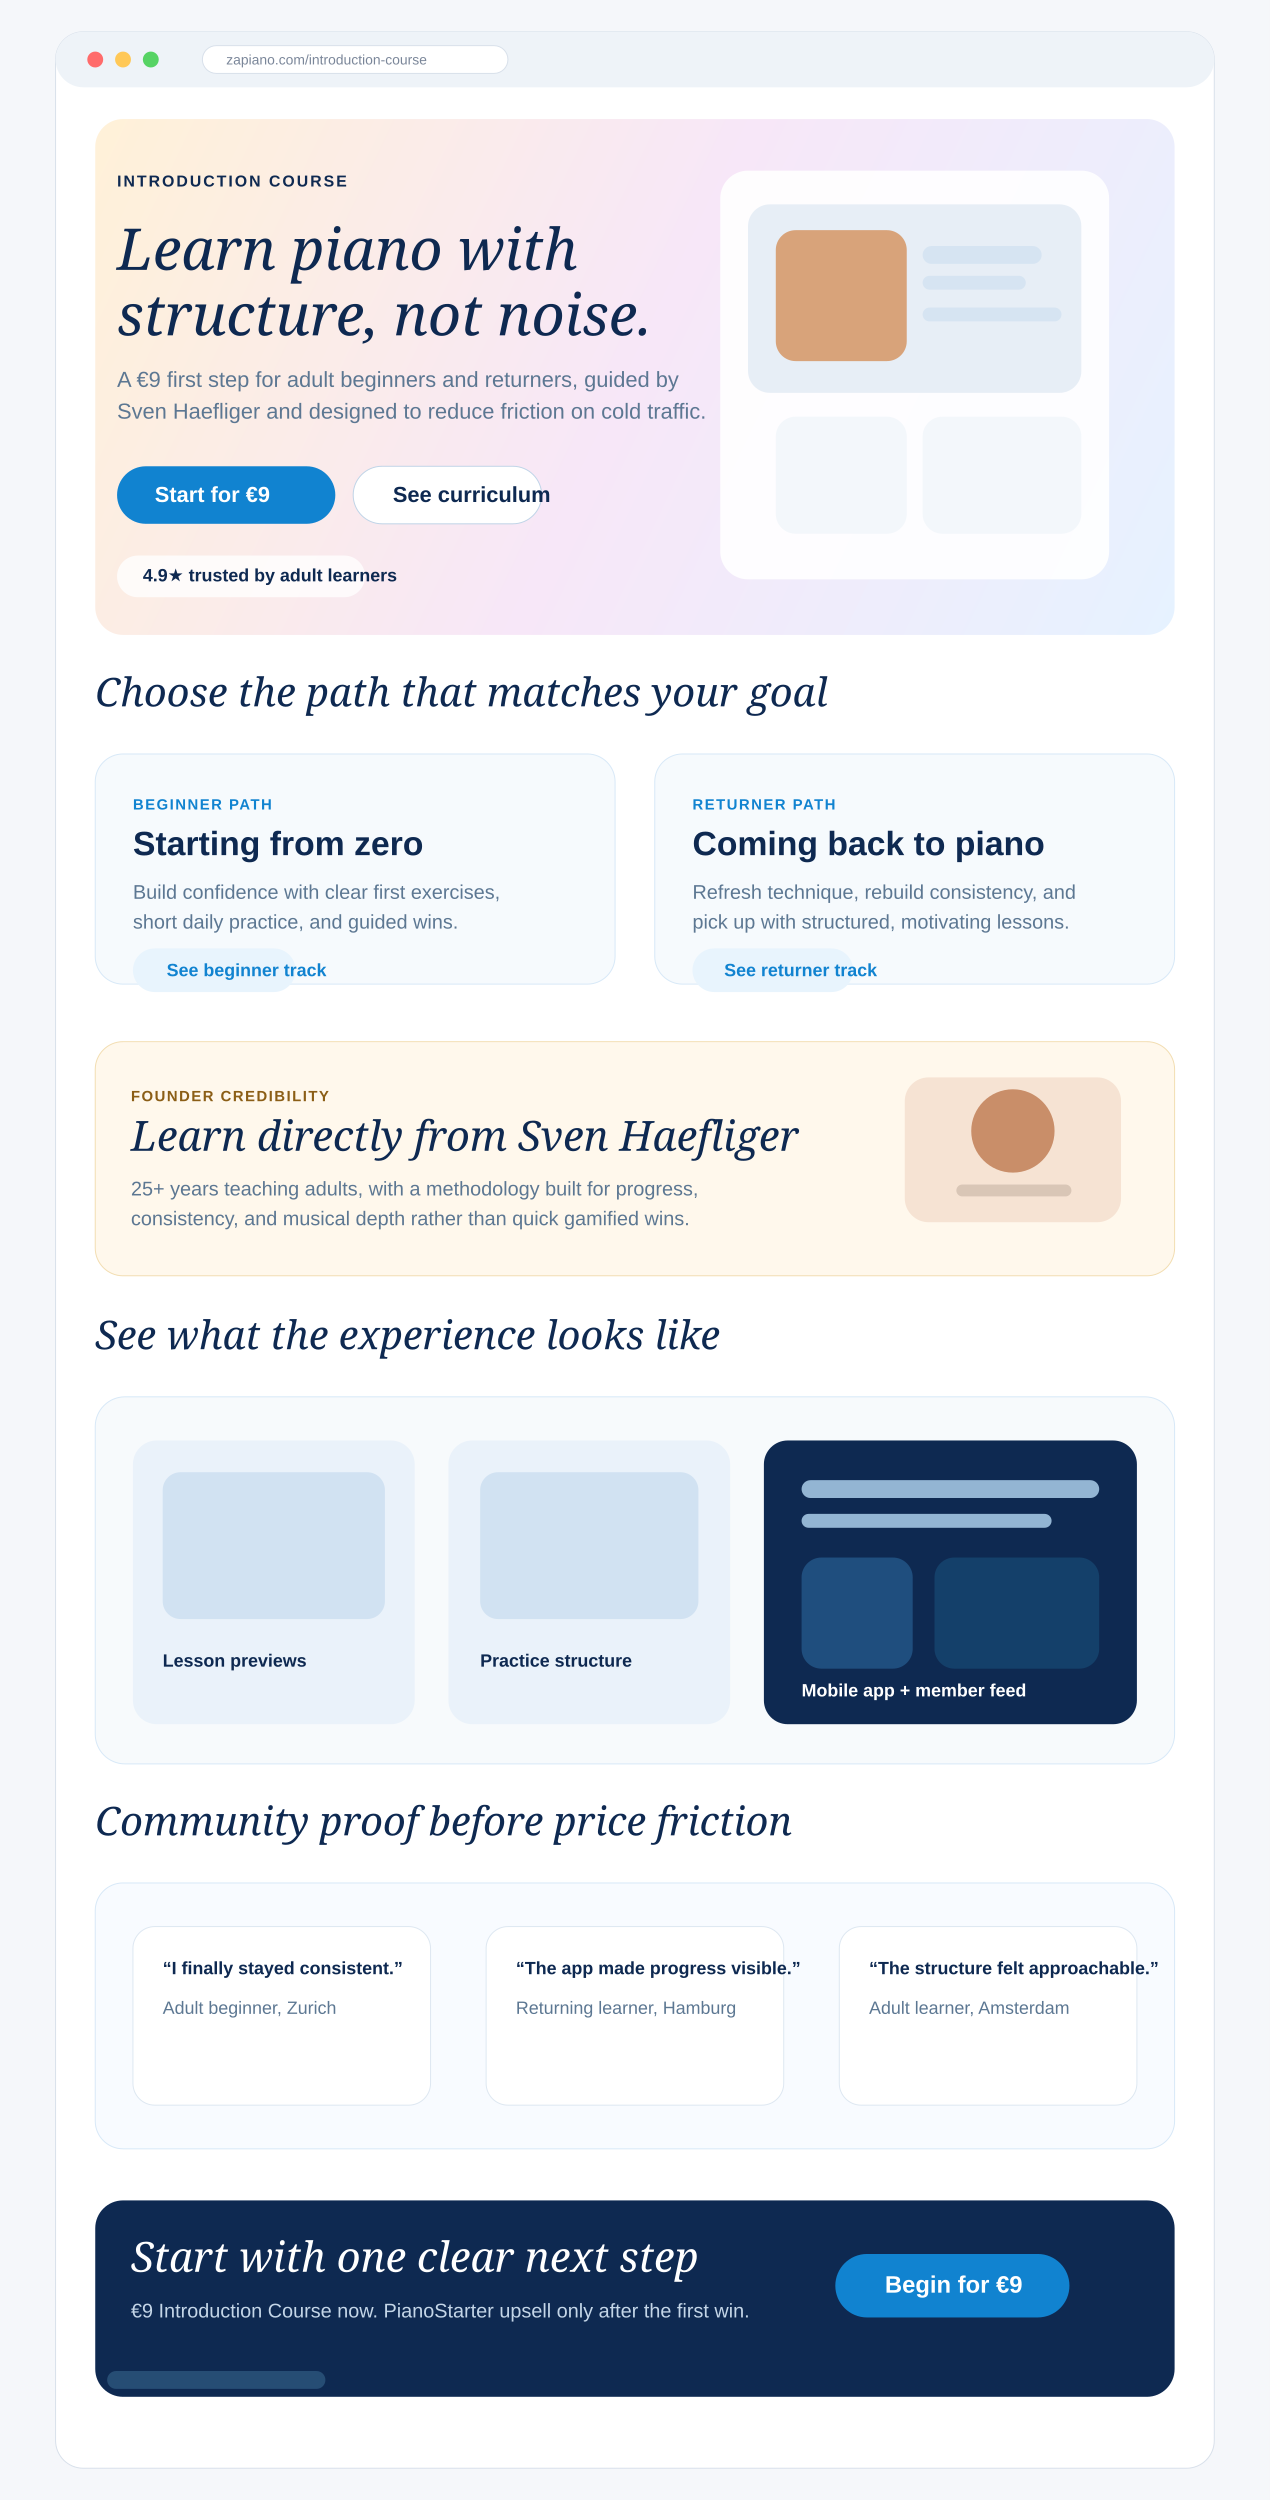
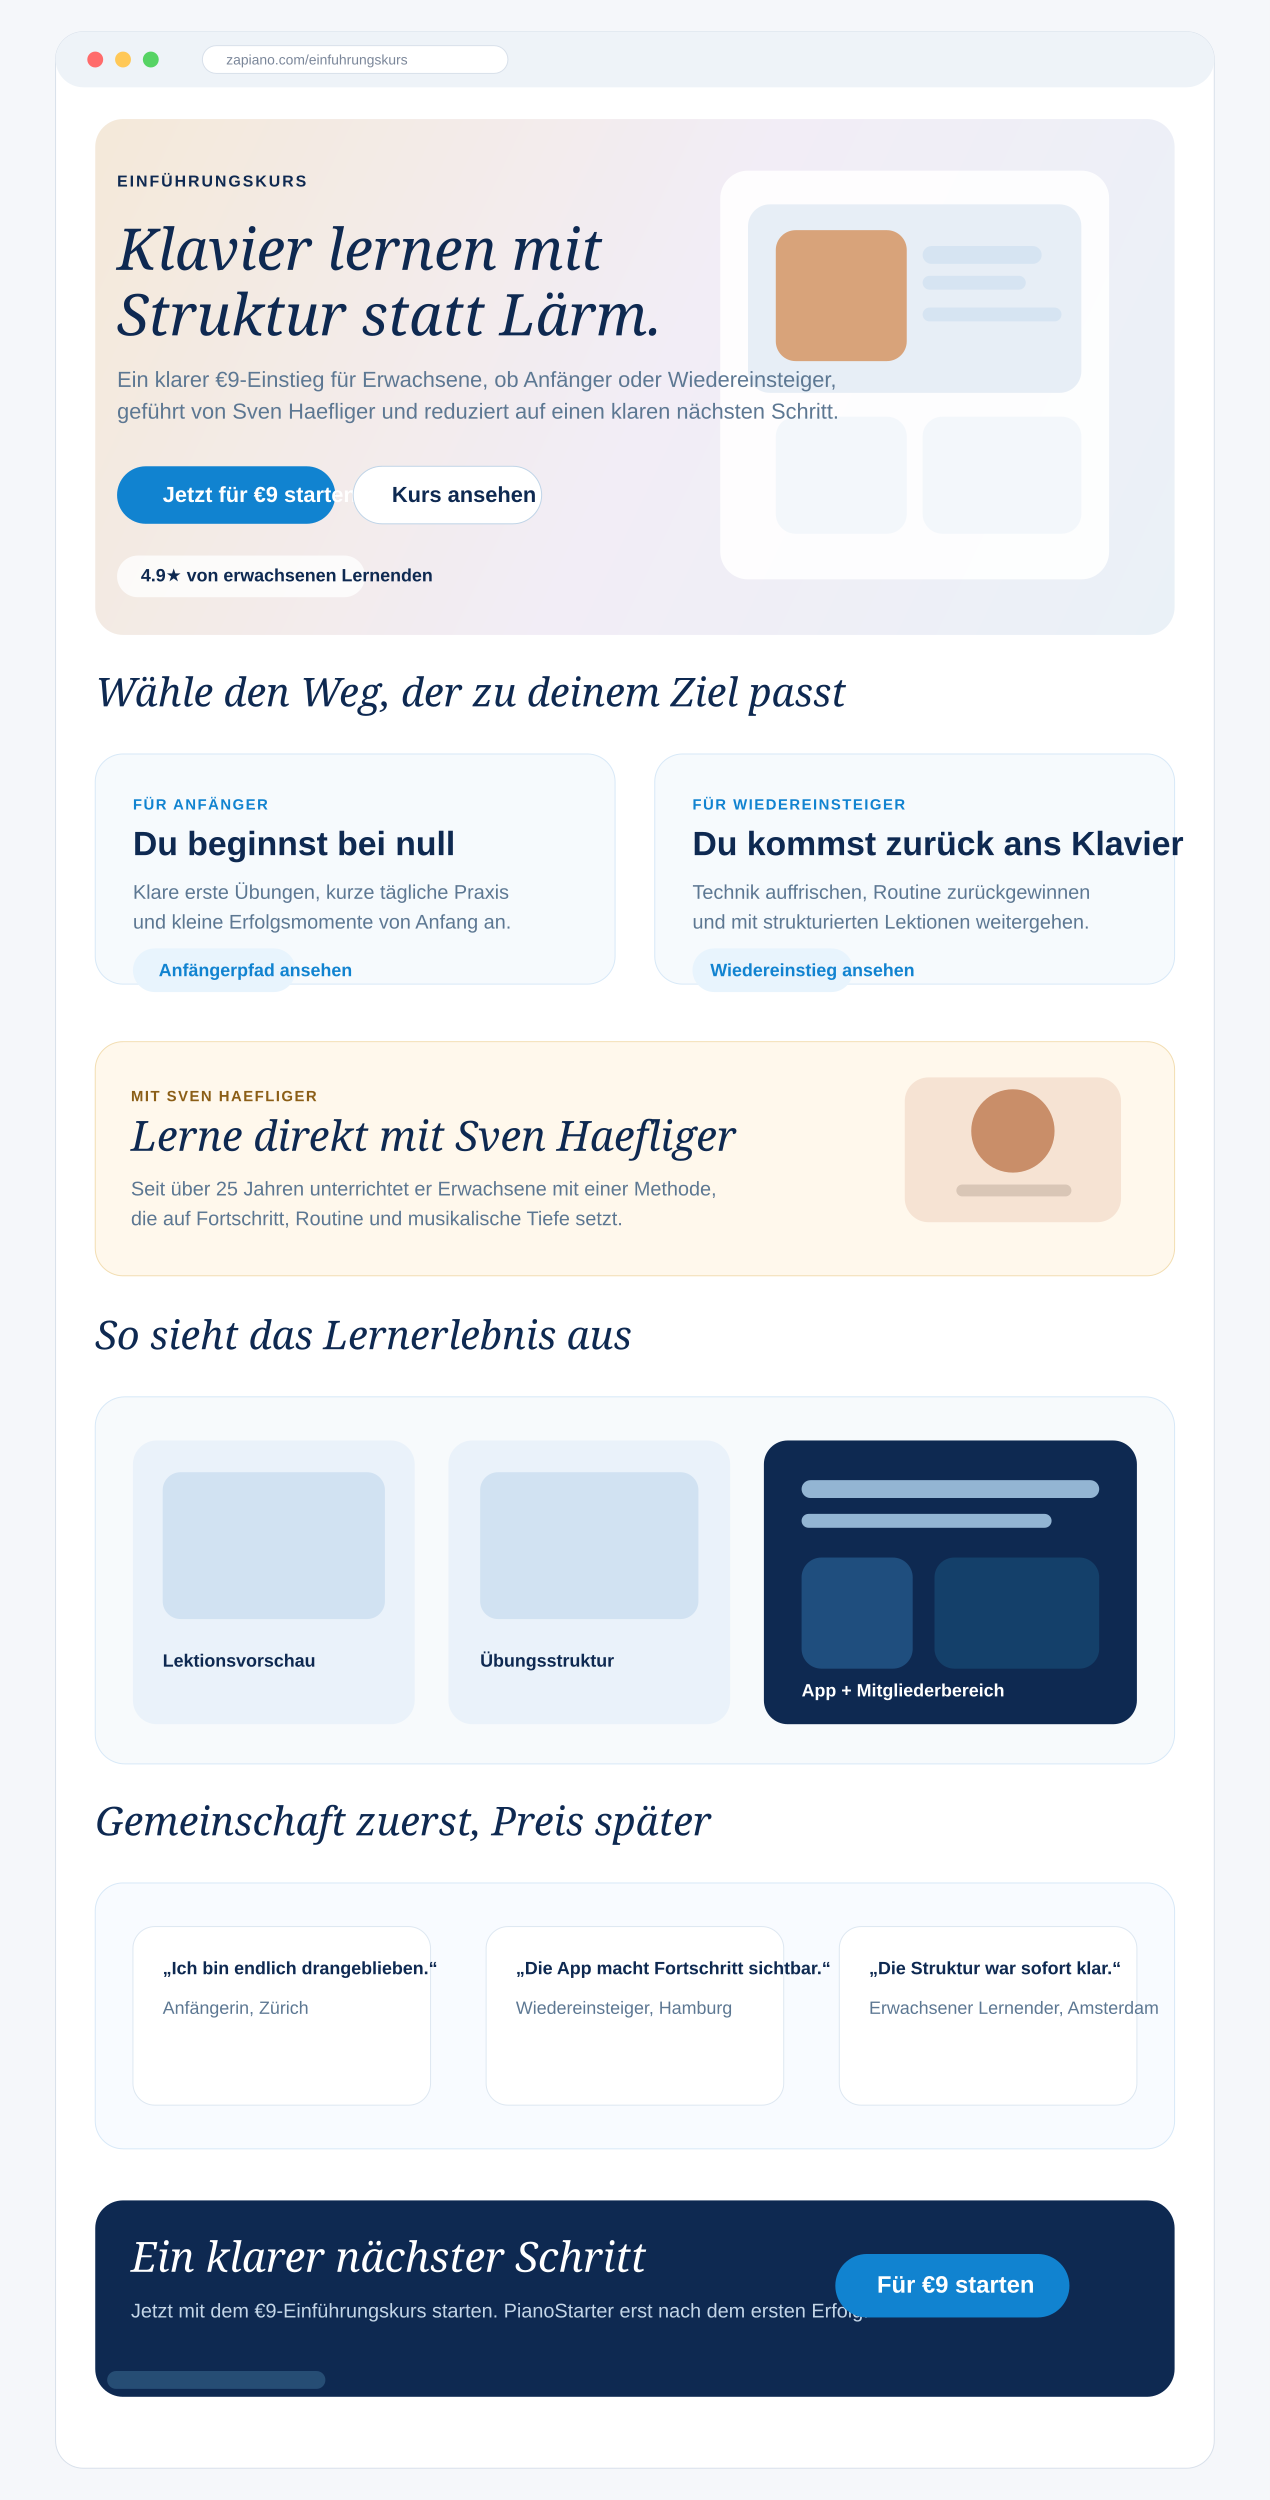
<svg xmlns="http://www.w3.org/2000/svg" width="1280" height="2520" viewBox="0 0 1280 2520" fill="none">
  <rect width="1280" height="2520" fill="#F5F7FA" />
  <rect x="56" y="32" width="1168" height="2456" rx="28" fill="white" stroke="#D8E0EA" />
  <rect x="56" y="32" width="1168" height="56" rx="28" fill="#EEF3F8" />
  <circle cx="96" cy="60" r="8" fill="#FF6B6B" />
  <circle cx="124" cy="60" r="8" fill="#FFC857" />
  <circle cx="152" cy="60" r="8" fill="#56D364" />
  <rect x="204" y="46" width="308" height="28" rx="14" fill="white" stroke="#D8E0EA" />
-   <text x="228" y="65" fill="#7A8699" font-family="Arial, sans-serif" font-size="14">zapiano.com/introduction-course</text>
+   <text x="228" y="65" fill="#7A8699" font-family="Arial, sans-serif" font-size="14">zapiano.com/einfuhrungskurs</text>
  <rect x="96" y="120" width="1088" height="520" rx="28" fill="url(#heroGradient)" />
  <rect x="726" y="172" width="392" height="412" rx="28" fill="white" fill-opacity="0.9" />
  <rect x="754" y="206" width="336" height="190" rx="22" fill="#E7EEF6" />
  <rect x="782" y="232" width="132" height="132" rx="20" fill="#D8A37A" />
  <rect x="930" y="248" width="120" height="18" rx="9" fill="#D6E4F2" />
  <rect x="930" y="278" width="104" height="14" rx="7" fill="#D6E4F2" />
  <rect x="930" y="310" width="140" height="14" rx="7" fill="#D6E4F2" />
  <rect x="782" y="420" width="132" height="118" rx="20" fill="#F3F7FB" />
  <rect x="930" y="420" width="160" height="118" rx="20" fill="#F3F7FB" />
-   <text x="118" y="188" fill="#0E2951" font-family="Arial, sans-serif" font-size="16" font-weight="700" letter-spacing="2">INTRODUCTION COURSE</text>
-   <text x="118" y="272" fill="#0E2951" font-family="Georgia, serif" font-size="58" font-style="italic">Learn piano with</text>
-   <text x="118" y="338" fill="#0E2951" font-family="Georgia, serif" font-size="58" font-style="italic">structure, not noise.</text>
-   <text x="118" y="390" fill="#5C7792" font-family="Arial, sans-serif" font-size="22">A €9 first step for adult beginners and returners, guided by</text>
-   <text x="118" y="422" fill="#5C7792" font-family="Arial, sans-serif" font-size="22">Sven Haefliger and designed to reduce friction on cold traffic.</text>
+   <text x="118" y="188" fill="#0E2951" font-family="Arial, sans-serif" font-size="16" font-weight="700" letter-spacing="2">EINFÜHRUNGSKURS</text>
+   <text x="118" y="272" fill="#0E2951" font-family="Georgia, serif" font-size="58" font-style="italic">Klavier lernen mit</text>
+   <text x="118" y="338" fill="#0E2951" font-family="Georgia, serif" font-size="58" font-style="italic">Struktur statt Lärm.</text>
+   <text x="118" y="390" fill="#5C7792" font-family="Arial, sans-serif" font-size="22">Ein klarer €9-Einstieg für Erwachsene, ob Anfänger oder Wiedereinsteiger,</text>
+   <text x="118" y="422" fill="#5C7792" font-family="Arial, sans-serif" font-size="22">geführt von Sven Haefliger und reduziert auf einen klaren nächsten Schritt.</text>
  <rect x="118" y="470" width="220" height="58" rx="29" fill="#1183D0" />
-   <text x="156" y="506" fill="white" font-family="Arial, sans-serif" font-size="22" font-weight="700">Start for €9</text>
+   <text x="164" y="506" fill="white" font-family="Arial, sans-serif" font-size="22" font-weight="700">Jetzt für €9 starten</text>
  <rect x="356" y="470" width="190" height="58" rx="29" fill="white" stroke="#BFD4E7" />
-   <text x="396" y="506" fill="#0E2951" font-family="Arial, sans-serif" font-size="22" font-weight="700">See curriculum</text>
+   <text x="395" y="506" fill="#0E2951" font-family="Arial, sans-serif" font-size="22" font-weight="700">Kurs ansehen</text>
  <rect x="118" y="560" width="250" height="42" rx="21" fill="white" fill-opacity="0.78" />
-   <text x="144" y="586" fill="#0E2951" font-family="Arial, sans-serif" font-size="18" font-weight="700">4.9★ trusted by adult learners</text>
-   <text x="96" y="712" fill="#0E2951" font-family="Georgia, serif" font-size="40" font-style="italic">Choose the path that matches your goal</text>
+   <text x="142" y="586" fill="#0E2951" font-family="Arial, sans-serif" font-size="18" font-weight="700">4.9★ von erwachsenen Lernenden</text>
+   <text x="96" y="712" fill="#0E2951" font-family="Georgia, serif" font-size="40" font-style="italic">Wähle den Weg, der zu deinem Ziel passt</text>
  <rect x="96" y="760" width="524" height="232" rx="28" fill="#F6FAFD" stroke="#D7E8F7" />
  <rect x="660" y="760" width="524" height="232" rx="28" fill="#F6FAFD" stroke="#D7E8F7" />
-   <text x="134" y="816" fill="#1183D0" font-family="Arial, sans-serif" font-size="15" font-weight="700" letter-spacing="1.5">BEGINNER PATH</text>
-   <text x="134" y="862" fill="#0E2951" font-family="Arial, sans-serif" font-size="34" font-weight="700">Starting from zero</text>
-   <text x="134" y="906" fill="#5C7792" font-family="Arial, sans-serif" font-size="20">Build confidence with clear first exercises,</text>
-   <text x="134" y="936" fill="#5C7792" font-family="Arial, sans-serif" font-size="20">short daily practice, and guided wins.</text>
+   <text x="134" y="816" fill="#1183D0" font-family="Arial, sans-serif" font-size="15" font-weight="700" letter-spacing="1.5">FÜR ANFÄNGER</text>
+   <text x="134" y="862" fill="#0E2951" font-family="Arial, sans-serif" font-size="34" font-weight="700">Du beginnst bei null</text>
+   <text x="134" y="906" fill="#5C7792" font-family="Arial, sans-serif" font-size="20">Klare erste Übungen, kurze tägliche Praxis</text>
+   <text x="134" y="936" fill="#5C7792" font-family="Arial, sans-serif" font-size="20">und kleine Erfolgsmomente von Anfang an.</text>
  <rect x="134" y="956" width="164" height="44" rx="22" fill="#E8F4FD" />
-   <text x="168" y="984" fill="#1183D0" font-family="Arial, sans-serif" font-size="18" font-weight="700">See beginner track</text>
-   <text x="698" y="816" fill="#1183D0" font-family="Arial, sans-serif" font-size="15" font-weight="700" letter-spacing="1.5">RETURNER PATH</text>
-   <text x="698" y="862" fill="#0E2951" font-family="Arial, sans-serif" font-size="34" font-weight="700">Coming back to piano</text>
-   <text x="698" y="906" fill="#5C7792" font-family="Arial, sans-serif" font-size="20">Refresh technique, rebuild consistency, and</text>
-   <text x="698" y="936" fill="#5C7792" font-family="Arial, sans-serif" font-size="20">pick up with structured, motivating lessons.</text>
+   <text x="160" y="984" fill="#1183D0" font-family="Arial, sans-serif" font-size="18" font-weight="700">Anfängerpfad ansehen</text>
+   <text x="698" y="816" fill="#1183D0" font-family="Arial, sans-serif" font-size="15" font-weight="700" letter-spacing="1.5">FÜR WIEDEREINSTEIGER</text>
+   <text x="698" y="862" fill="#0E2951" font-family="Arial, sans-serif" font-size="34" font-weight="700">Du kommst zurück ans Klavier</text>
+   <text x="698" y="906" fill="#5C7792" font-family="Arial, sans-serif" font-size="20">Technik auffrischen, Routine zurückgewinnen</text>
+   <text x="698" y="936" fill="#5C7792" font-family="Arial, sans-serif" font-size="20">und mit strukturierten Lektionen weitergehen.</text>
  <rect x="698" y="956" width="162" height="44" rx="22" fill="#E8F4FD" />
-   <text x="730" y="984" fill="#1183D0" font-family="Arial, sans-serif" font-size="18" font-weight="700">See returner track</text>
+   <text x="716" y="984" fill="#1183D0" font-family="Arial, sans-serif" font-size="18" font-weight="700">Wiedereinstieg ansehen</text>
  <rect x="96" y="1050" width="1088" height="236" rx="28" fill="#FFF8EC" stroke="#F2DDB1" />
-   <text x="132" y="1110" fill="#8B5E16" font-family="Arial, sans-serif" font-size="15" font-weight="700" letter-spacing="1.5">FOUNDER CREDIBILITY</text>
-   <text x="132" y="1160" fill="#0E2951" font-family="Georgia, serif" font-size="42" font-style="italic">Learn directly from Sven Haefliger</text>
-   <text x="132" y="1205" fill="#5C7792" font-family="Arial, sans-serif" font-size="20">25+ years teaching adults, with a methodology built for progress,</text>
-   <text x="132" y="1235" fill="#5C7792" font-family="Arial, sans-serif" font-size="20">consistency, and musical depth rather than quick gamified wins.</text>
+   <text x="132" y="1110" fill="#8B5E16" font-family="Arial, sans-serif" font-size="15" font-weight="700" letter-spacing="1.5">MIT SVEN HAEFLIGER</text>
+   <text x="132" y="1160" fill="#0E2951" font-family="Georgia, serif" font-size="42" font-style="italic">Lerne direkt mit Sven Haefliger</text>
+   <text x="132" y="1205" fill="#5C7792" font-family="Arial, sans-serif" font-size="20">Seit über 25 Jahren unterrichtet er Erwachsene mit einer Methode,</text>
+   <text x="132" y="1235" fill="#5C7792" font-family="Arial, sans-serif" font-size="20">die auf Fortschritt, Routine und musikalische Tiefe setzt.</text>
  <rect x="912" y="1086" width="218" height="146" rx="24" fill="#F6E3D3" />
  <circle cx="1021" cy="1140" r="42" fill="#C98E69" />
  <rect x="964" y="1194" width="116" height="12" rx="6" fill="#D9C6B6" />
-   <text x="96" y="1360" fill="#0E2951" font-family="Georgia, serif" font-size="40" font-style="italic">See what the experience looks like</text>
+   <text x="96" y="1360" fill="#0E2951" font-family="Georgia, serif" font-size="40" font-style="italic">So sieht das Lernerlebnis aus</text>
  <rect x="96" y="1408" width="1088" height="370" rx="30" fill="#F7FAFC" stroke="#D7E8F7" />
  <rect x="134" y="1452" width="284" height="286" rx="24" fill="#EAF2FA" />
  <rect x="452" y="1452" width="284" height="286" rx="24" fill="#EAF2FA" />
  <rect x="770" y="1452" width="376" height="286" rx="24" fill="#0E2951" />
  <rect x="164" y="1484" width="224" height="148" rx="18" fill="#D1E2F2" />
  <rect x="484" y="1484" width="220" height="148" rx="18" fill="#D1E2F2" />
  <rect x="808" y="1492" width="300" height="18" rx="9" fill="#93B5D3" />
  <rect x="808" y="1526" width="252" height="14" rx="7" fill="#93B5D3" />
  <rect x="808" y="1570" width="112" height="112" rx="20" fill="#1F4E7E" />
  <rect x="942" y="1570" width="166" height="112" rx="20" fill="#14406A" />
-   <text x="164" y="1680" fill="#0E2951" font-family="Arial, sans-serif" font-size="18" font-weight="700">Lesson previews</text>
-   <text x="484" y="1680" fill="#0E2951" font-family="Arial, sans-serif" font-size="18" font-weight="700">Practice structure</text>
-   <text x="808" y="1710" fill="white" font-family="Arial, sans-serif" font-size="18" font-weight="700">Mobile app + member feed</text>
-   <text x="96" y="1850" fill="#0E2951" font-family="Georgia, serif" font-size="40" font-style="italic">Community proof before price friction</text>
+   <text x="164" y="1680" fill="#0E2951" font-family="Arial, sans-serif" font-size="18" font-weight="700">Lektionsvorschau</text>
+   <text x="484" y="1680" fill="#0E2951" font-family="Arial, sans-serif" font-size="18" font-weight="700">Übungsstruktur</text>
+   <text x="808" y="1710" fill="white" font-family="Arial, sans-serif" font-size="18" font-weight="700">App + Mitgliederbereich</text>
+   <text x="96" y="1850" fill="#0E2951" font-family="Georgia, serif" font-size="40" font-style="italic">Gemeinschaft zuerst, Preis später</text>
  <rect x="96" y="1898" width="1088" height="268" rx="28" fill="#F8FBFF" stroke="#D7E8F7" />
  <rect x="134" y="1942" width="300" height="180" rx="22" fill="white" stroke="#DDE7F1" />
  <rect x="490" y="1942" width="300" height="180" rx="22" fill="white" stroke="#DDE7F1" />
  <rect x="846" y="1942" width="300" height="180" rx="22" fill="white" stroke="#DDE7F1" />
-   <text x="164" y="1990" fill="#0E2951" font-family="Arial, sans-serif" font-size="18" font-weight="700">“I finally stayed consistent.”</text>
-   <text x="164" y="2030" fill="#5C7792" font-family="Arial, sans-serif" font-size="18">Adult beginner, Zurich</text>
-   <text x="520" y="1990" fill="#0E2951" font-family="Arial, sans-serif" font-size="18" font-weight="700">“The app made progress visible.”</text>
-   <text x="520" y="2030" fill="#5C7792" font-family="Arial, sans-serif" font-size="18">Returning learner, Hamburg</text>
-   <text x="876" y="1990" fill="#0E2951" font-family="Arial, sans-serif" font-size="18" font-weight="700">“The structure felt approachable.”</text>
-   <text x="876" y="2030" fill="#5C7792" font-family="Arial, sans-serif" font-size="18">Adult learner, Amsterdam</text>
+   <text x="164" y="1990" fill="#0E2951" font-family="Arial, sans-serif" font-size="18" font-weight="700">„Ich bin endlich drangeblieben.“</text>
+   <text x="164" y="2030" fill="#5C7792" font-family="Arial, sans-serif" font-size="18">Anfängerin, Zürich</text>
+   <text x="520" y="1990" fill="#0E2951" font-family="Arial, sans-serif" font-size="18" font-weight="700">„Die App macht Fortschritt sichtbar.“</text>
+   <text x="520" y="2030" fill="#5C7792" font-family="Arial, sans-serif" font-size="18">Wiedereinsteiger, Hamburg</text>
+   <text x="876" y="1990" fill="#0E2951" font-family="Arial, sans-serif" font-size="18" font-weight="700">„Die Struktur war sofort klar.“</text>
+   <text x="876" y="2030" fill="#5C7792" font-family="Arial, sans-serif" font-size="18">Erwachsener Lernender, Amsterdam</text>
  <rect x="96" y="2218" width="1088" height="198" rx="28" fill="#0E2951" />
-   <text x="132" y="2290" fill="white" font-family="Georgia, serif" font-size="42" font-style="italic">Start with one clear next step</text>
-   <text x="132" y="2336" fill="#C4D6E8" font-family="Arial, sans-serif" font-size="20">€9 Introduction Course now. PianoStarter upsell only after the first win.</text>
+   <text x="132" y="2290" fill="white" font-family="Georgia, serif" font-size="42" font-style="italic">Ein klarer nächster Schritt</text>
+   <text x="132" y="2336" fill="#C4D6E8" font-family="Arial, sans-serif" font-size="20">Jetzt mit dem €9-Einführungskurs starten. PianoStarter erst nach dem ersten Erfolg.</text>
  <rect x="842" y="2272" width="236" height="64" rx="32" fill="#1183D0" />
-   <text x="892" y="2311" fill="white" font-family="Arial, sans-serif" font-size="24" font-weight="700">Begin for €9</text>
+   <text x="884" y="2311" fill="white" font-family="Arial, sans-serif" font-size="24" font-weight="700">Für €9 starten</text>
  <rect x="108" y="2390" width="220" height="18" rx="9" fill="#264D74" />
  <defs>
    <linearGradient id="heroGradient" x1="96" y1="120" x2="1184" y2="640" gradientUnits="userSpaceOnUse">
-       <stop stop-color="#FFF1D8" />
-       <stop offset="0.5" stop-color="#F7E7F8" />
-       <stop offset="1" stop-color="#E6F2FF" />
+       <stop stop-color="#F4E9D9" />
+       <stop offset="0.52" stop-color="#F2EDF6" />
+       <stop offset="1" stop-color="#EAF1F7" />
    </linearGradient>
  </defs>
</svg>
